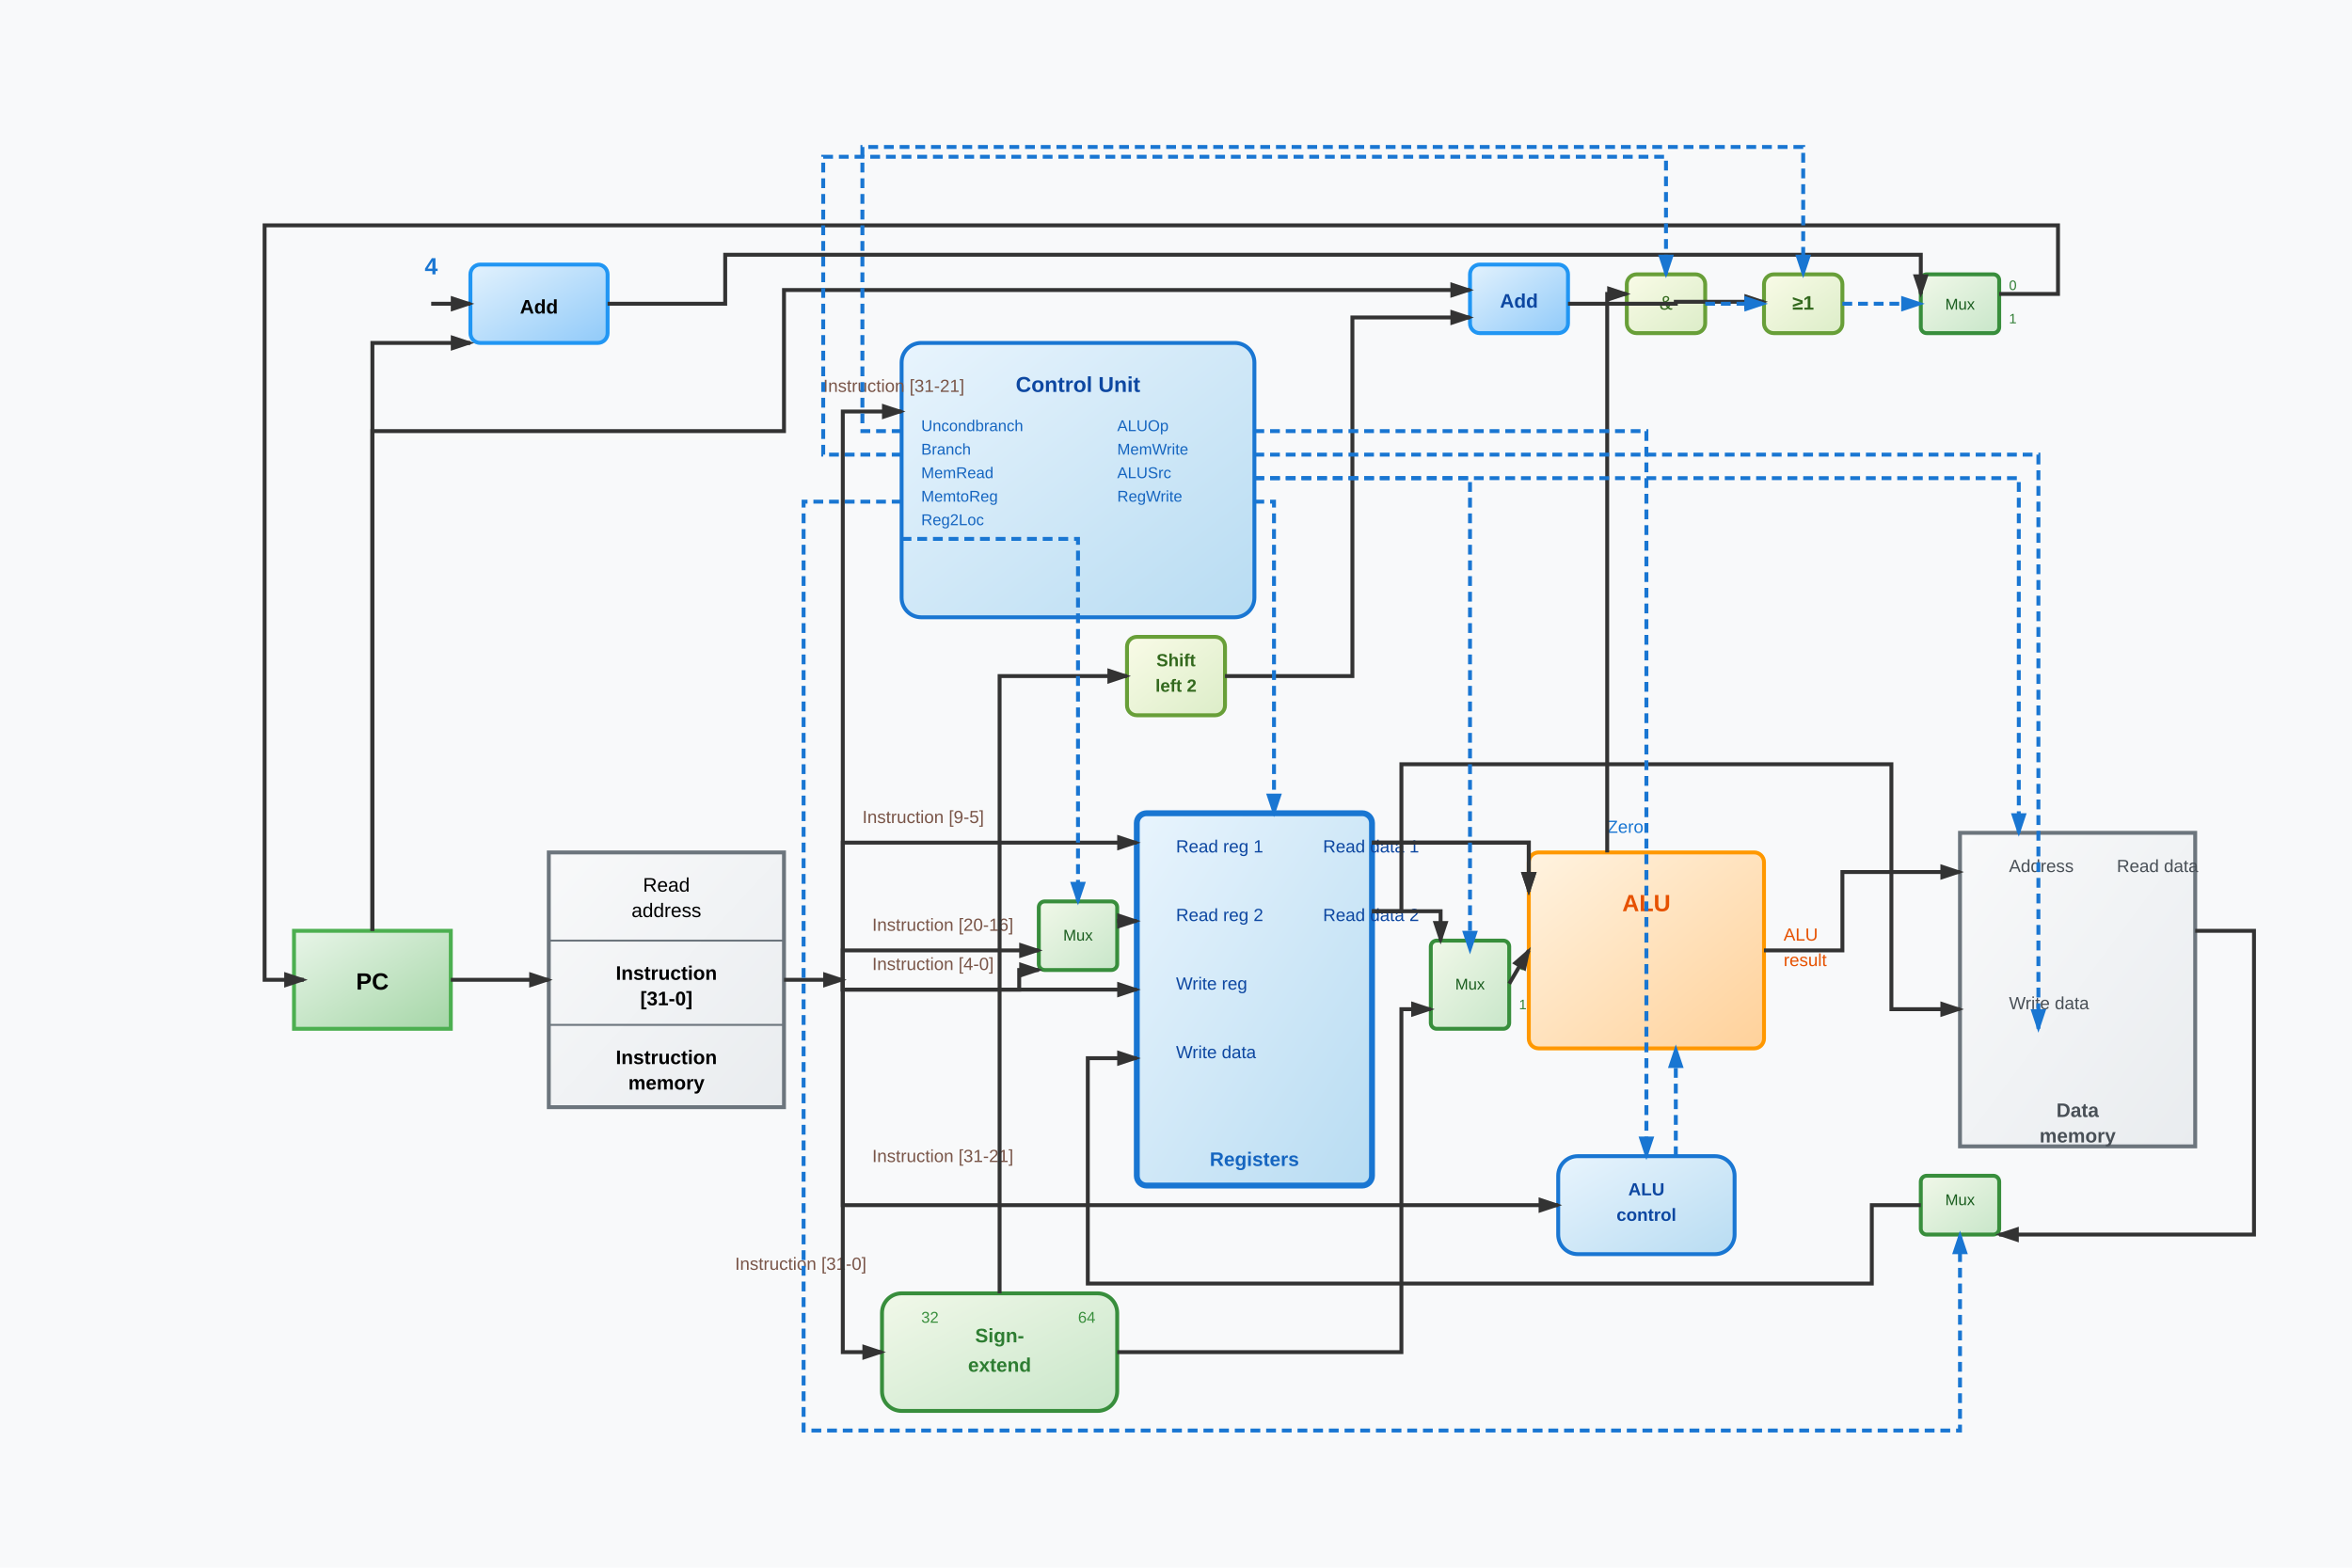
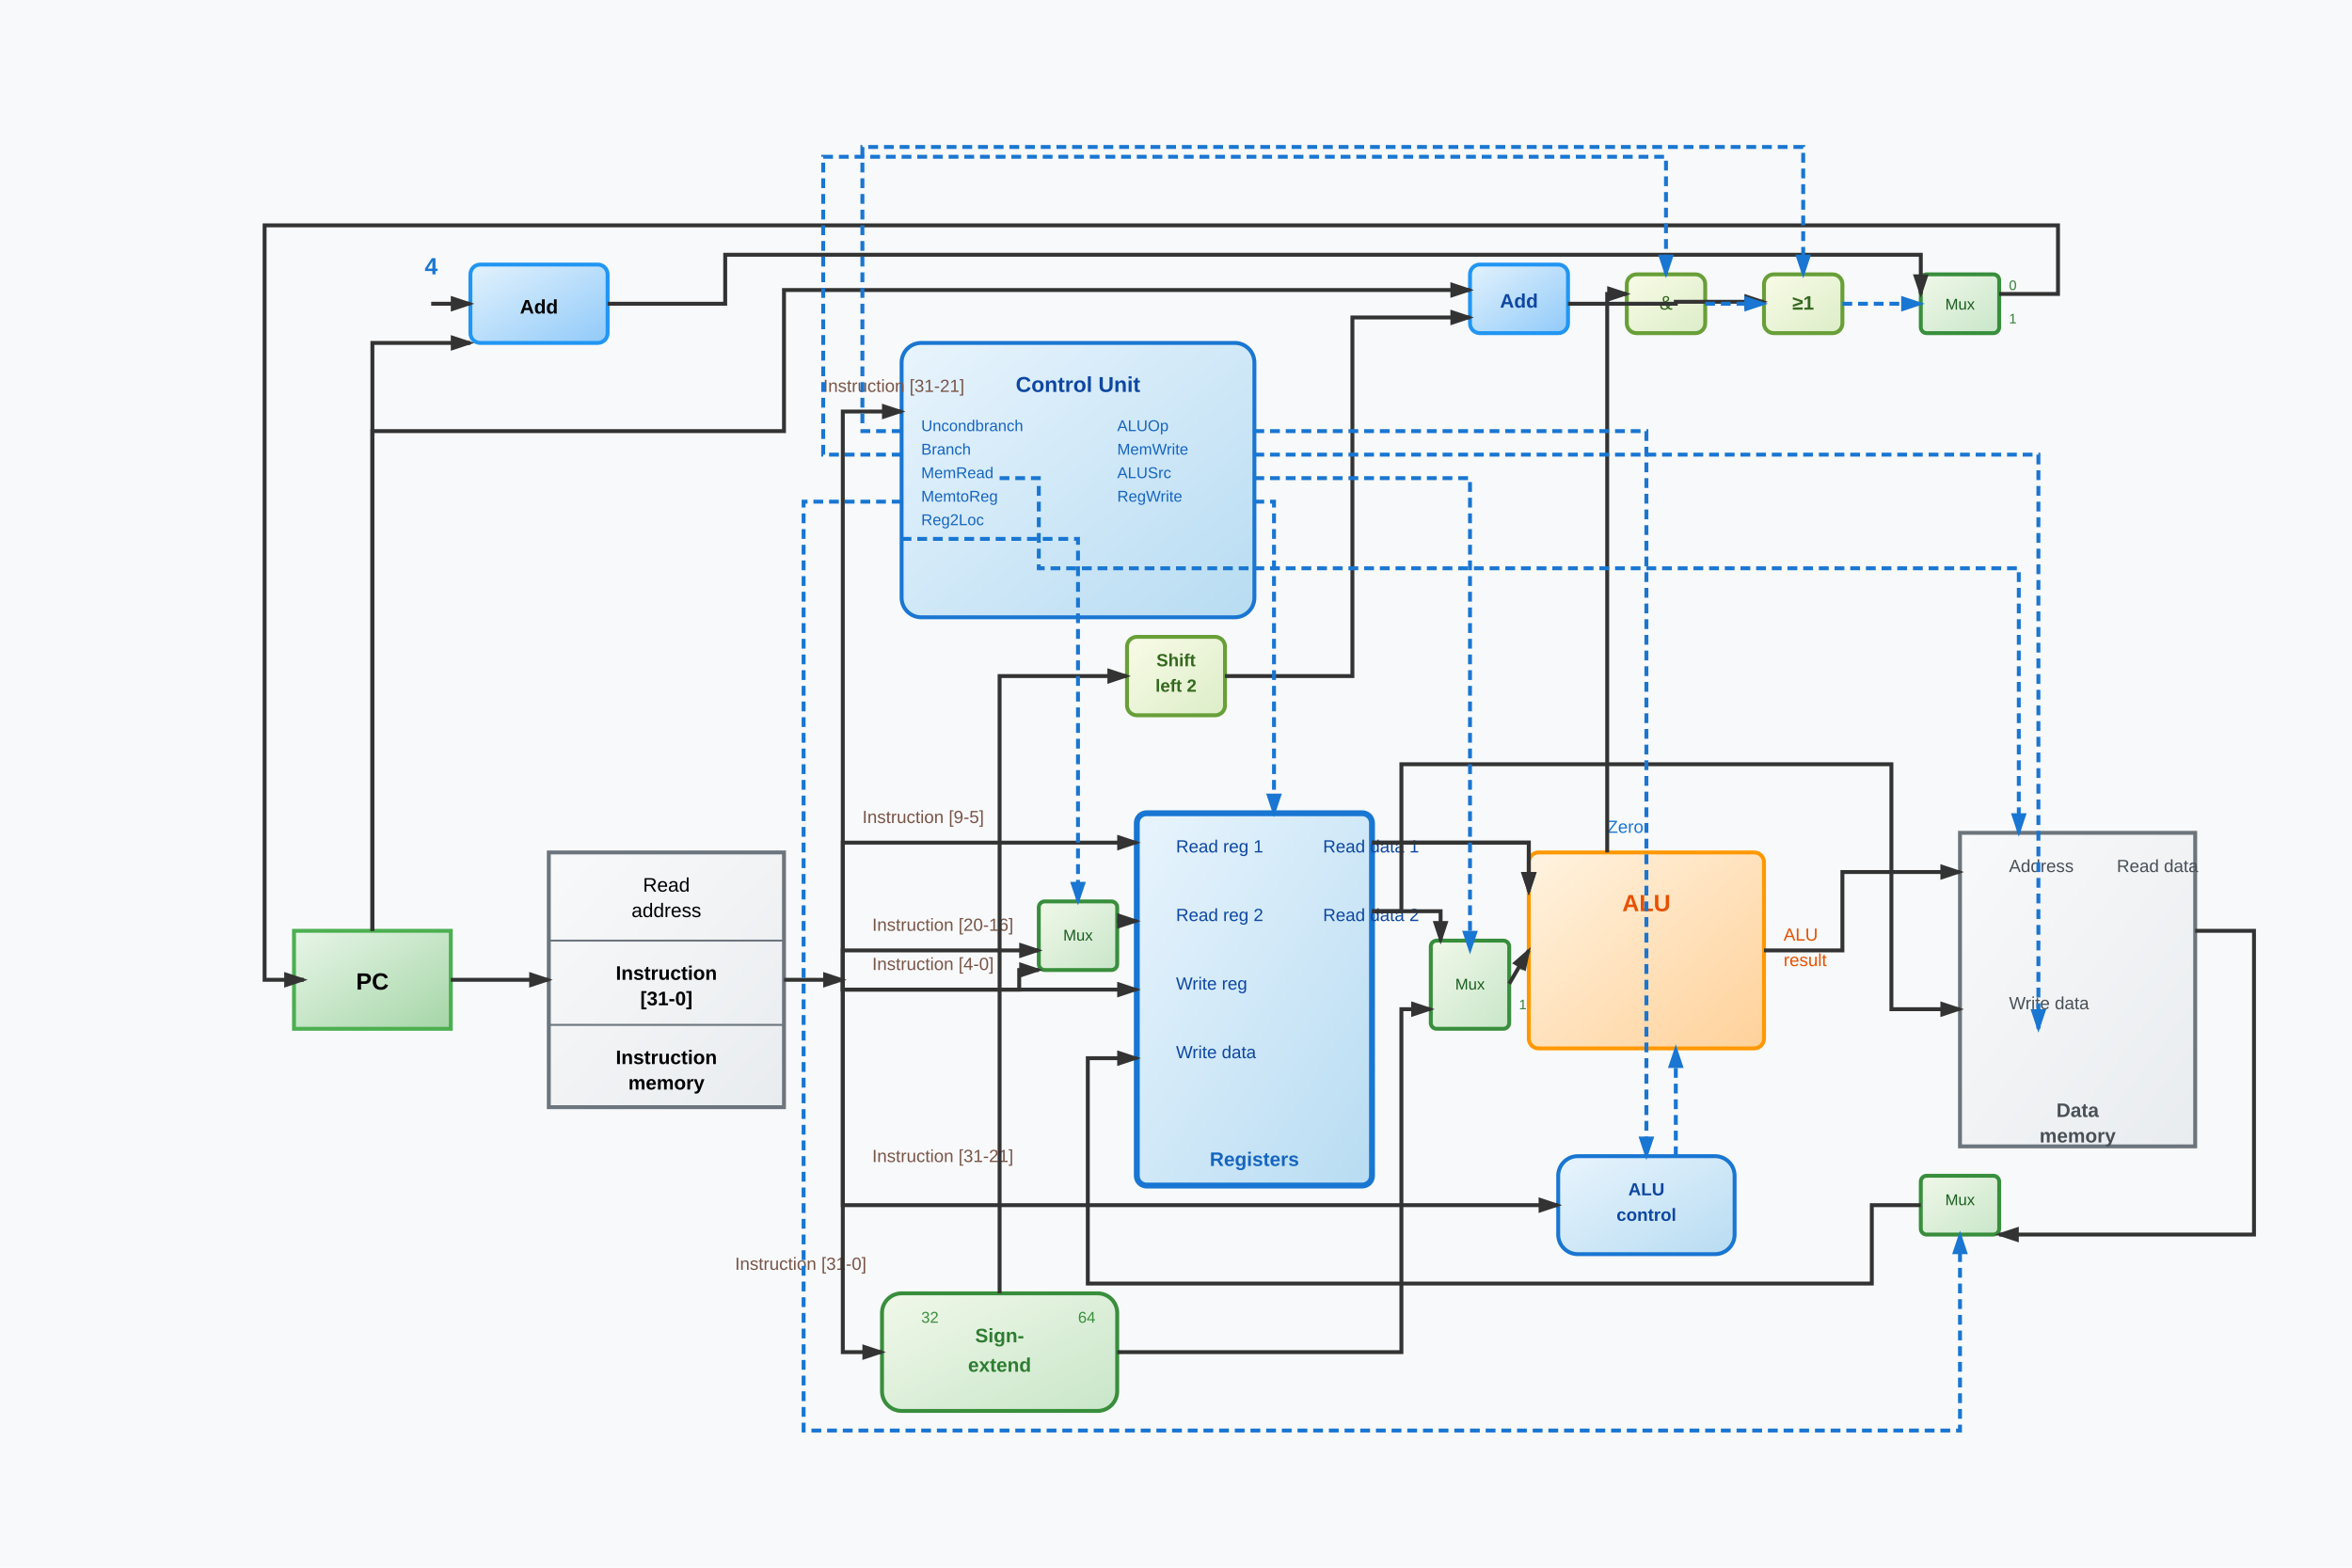
<svg xmlns="http://www.w3.org/2000/svg" viewBox="0 0 1200 800">
  <defs>
    <linearGradient id="controlGradient" x1="0%" y1="0%" x2="100%" y2="100%">
      <stop offset="0%" style="stop-color:#E8F4FD;stop-opacity:1" />
      <stop offset="100%" style="stop-color:#B8DCF2;stop-opacity:1" />
    </linearGradient>
    <linearGradient id="aluGradient" x1="0%" y1="0%" x2="100%" y2="100%">
      <stop offset="0%" style="stop-color:#FFF3E0;stop-opacity:1" />
      <stop offset="100%" style="stop-color:#FFD19A;stop-opacity:1" />
    </linearGradient>
    <linearGradient id="registerGradient" x1="0%" y1="0%" x2="100%" y2="100%">
      <stop offset="0%" style="stop-color:#E8F4FD;stop-opacity:1" />
      <stop offset="100%" style="stop-color:#B8DCF2;stop-opacity:1" />
    </linearGradient>
    <linearGradient id="pcGradient" x1="0%" y1="0%" x2="100%" y2="100%">
      <stop offset="0%" style="stop-color:#E8F5E8;stop-opacity:1" />
      <stop offset="100%" style="stop-color:#A5D6A7;stop-opacity:1" />
    </linearGradient>
    <linearGradient id="memoryGradient" x1="0%" y1="0%" x2="100%" y2="100%">
      <stop offset="0%" style="stop-color:#F8F9FA;stop-opacity:1" />
      <stop offset="100%" style="stop-color:#E9ECEF;stop-opacity:1" />
    </linearGradient>
    <linearGradient id="muxGradient" x1="0%" y1="0%" x2="100%" y2="100%">
      <stop offset="0%" style="stop-color:#F1F8E9;stop-opacity:1" />
      <stop offset="100%" style="stop-color:#C8E6C9;stop-opacity:1" />
    </linearGradient>
    <linearGradient id="signExtendGradient" x1="0%" y1="0%" x2="100%" y2="100%">
      <stop offset="0%" style="stop-color:#F1F8E9;stop-opacity:1" />
      <stop offset="100%" style="stop-color:#C8E6C9;stop-opacity:1" />
    </linearGradient>
    <linearGradient id="adderGradient" x1="0%" y1="0%" x2="100%" y2="100%">
      <stop offset="0%" style="stop-color:#E3F2FD;stop-opacity:1" />
      <stop offset="100%" style="stop-color:#90CAF9;stop-opacity:1" />
    </linearGradient>
    <linearGradient id="gateGradient" x1="0%" y1="0%" x2="100%" y2="100%">
      <stop offset="0%" style="stop-color:#F9FBE7;stop-opacity:1" />
      <stop offset="100%" style="stop-color:#DCEDC8;stop-opacity:1" />
    </linearGradient>
    <marker id="arrowhead" markerWidth="6" markerHeight="4" refX="5" refY="2" orient="auto" fill="#333" viewBox="0 0 6 4">
      <polygon points="0 0, 6 2, 0 4" />
    </marker>
    <marker id="arrowheadBlue" markerWidth="6" markerHeight="4" refX="5" refY="2" orient="auto" fill="#1976D2" viewBox="0 0 6 4">
      <polygon points="0 0, 6 2, 0 4" />
    </marker>
    <marker id="arrowheadGray" markerWidth="6" markerHeight="4" refX="5" refY="2" orient="auto" fill="#888" viewBox="0 0 6 4">
      <polygon points="0 0, 6 2, 0 4" />
    </marker>
  </defs>
  <rect x="0" y="0" width="1200" height="800" fill="#f8f9fa" />
  <g id="block-pc">
    <rect x="150" y="475" width="80" height="50" fill="url(#pcGradient)" stroke="#4CAF50" stroke-width="2" />
    <text x="190" y="505" text-anchor="middle" font-family="Arial" font-size="12" font-weight="bold">PC</text>
  </g>
  <g id="block-adder1">
    <rect x="240" y="135" width="70" height="40" fill="url(#adderGradient)" stroke="#2196F3" stroke-width="2" rx="5" />
    <text x="275" y="160" text-anchor="middle" font-family="Arial" font-size="10" font-weight="bold">Add</text>
  </g>
  <g id="constant-4">
    <text x="220" y="140" text-anchor="middle" font-family="Arial" font-size="12" font-weight="bold" fill="#1976D2">4</text>
  </g>
  <g id="block-imem">
    <rect x="280" y="435" width="120" height="130" fill="url(#memoryGradient)" stroke="#6C757D" stroke-width="2" />
    <text x="340" y="455" text-anchor="middle" font-family="Arial" font-size="10">Read</text>
    <text x="340" y="468" text-anchor="middle" font-family="Arial" font-size="10">address</text>
    <line x1="280" y1="480" x2="400" y2="480" stroke="#6C757D" stroke-width="1" />
    <text x="340" y="500" text-anchor="middle" font-family="Arial" font-size="10" font-weight="bold">Instruction</text>
    <text x="340" y="513" text-anchor="middle" font-family="Arial" font-size="10" font-weight="bold">[31-0]</text>
    <line x1="280" y1="523" x2="400" y2="523" stroke="#6C757D" stroke-width="1" />
    <text x="340" y="543" text-anchor="middle" font-family="Arial" font-size="10" font-weight="bold">Instruction</text>
    <text x="340" y="556" text-anchor="middle" font-family="Arial" font-size="10" font-weight="bold">memory</text>
  </g>
  <g id="block-control">
    <rect x="460" y="175" width="180" height="140" fill="url(#controlGradient)" stroke="#1976D2" stroke-width="2" rx="10" />
    <text x="550" y="200" text-anchor="middle" font-family="Arial" font-size="11" font-weight="bold" fill="#0D47A1">Control Unit</text>
    <text x="470" y="220" font-family="Arial" font-size="8" fill="#1565C0">Uncondbranch</text>
    <text x="470" y="232" font-family="Arial" font-size="8" fill="#1565C0">Branch</text>
    <text x="470" y="244" font-family="Arial" font-size="8" fill="#1565C0">MemRead</text>
    <text x="470" y="256" font-family="Arial" font-size="8" fill="#1565C0">MemtoReg</text>
    <text x="470" y="268" font-family="Arial" font-size="8" fill="#1565C0">Reg2Loc</text>
    <text x="570" y="220" font-family="Arial" font-size="8" fill="#1565C0">ALUOp</text>
    <text x="570" y="232" font-family="Arial" font-size="8" fill="#1565C0">MemWrite</text>
    <text x="570" y="244" font-family="Arial" font-size="8" fill="#1565C0">ALUSrc</text>
    <text x="570" y="256" font-family="Arial" font-size="8" fill="#1565C0">RegWrite</text>
  </g>
  <g id="block-regs">
    <rect x="580" y="415" width="120" height="190" fill="url(#registerGradient)" stroke="#1976D2" stroke-width="3" rx="5" />
    <text x="600" y="435" font-family="Arial" font-size="9" fill="#0D47A1">Read reg 1</text>
    <text x="600" y="470" font-family="Arial" font-size="9" fill="#0D47A1">Read reg 2</text>
    <text x="600" y="505" font-family="Arial" font-size="9" fill="#0D47A1">Write reg</text>
    <text x="600" y="540" font-family="Arial" font-size="9" fill="#0D47A1">Write data</text>
    <text x="640" y="595" text-anchor="middle" font-family="Arial" font-size="10" font-weight="bold" fill="#1565C0">Registers</text>
    <text x="675" y="435" font-family="Arial" font-size="9" fill="#0D47A1">Read data 1</text>
    <text x="675" y="470" font-family="Arial" font-size="9" fill="#0D47A1">Read data 2</text>
  </g>
  <g id="block-mux1">
    <rect x="530" y="460" width="40" height="35" fill="url(#muxGradient)" stroke="#388E3C" stroke-width="2" rx="3" />
    <text x="550" y="480" text-anchor="middle" font-family="Arial" font-size="8" fill="#1B5E20">Mux</text>
  </g>
  <g id="block-signext">
    <rect x="450" y="660" width="120" height="60" fill="url(#signExtendGradient)" stroke="#388E3C" stroke-width="2" rx="10" />
    <text x="510" y="685" text-anchor="middle" font-family="Arial" font-size="10" font-weight="bold" fill="#2E7D32">Sign-</text>
    <text x="510" y="700" text-anchor="middle" font-family="Arial" font-size="10" font-weight="bold" fill="#2E7D32">extend</text>
    <text x="470" y="675" font-family="Arial" font-size="8" fill="#388E3C">32</text>
    <text x="550" y="675" font-family="Arial" font-size="8" fill="#388E3C">64</text>
  </g>
  <g id="block-mux2">
    <rect x="730" y="480" width="40" height="45" fill="url(#muxGradient)" stroke="#388E3C" stroke-width="2" rx="3" />
    <text x="750" y="505" text-anchor="middle" font-family="Arial" font-size="8" fill="#1B5E20">Mux</text>
    <text x="775" y="495" font-family="Arial" font-size="7" fill="#2E7D32">0</text>
    <text x="775" y="515" font-family="Arial" font-size="7" fill="#2E7D32">1</text>
  </g>
  <g id="block-alu">
    <rect x="780" y="435" width="120" height="100" fill="url(#aluGradient)" stroke="#FF9800" stroke-width="2" rx="5" />
    <text x="840" y="465" text-anchor="middle" font-family="Arial" font-size="12" font-weight="bold" fill="#E65100">ALU</text>
    <text x="820" y="425" font-family="Arial" font-size="9" fill="#1976D2">Zero</text>
    <text x="910" y="480" font-family="Arial" font-size="9" fill="#E65100">ALU</text>
    <text x="910" y="493" font-family="Arial" font-size="9" fill="#E65100">result</text>
  </g>
  <g id="block-alucontrol">
    <rect x="795" y="590" width="90" height="50" fill="url(#controlGradient)" stroke="#1976D2" stroke-width="2" rx="10" />
    <text x="840" y="610" text-anchor="middle" font-family="Arial" font-size="9" font-weight="bold" fill="#0D47A1">ALU</text>
    <text x="840" y="623" text-anchor="middle" font-family="Arial" font-size="9" font-weight="bold" fill="#0D47A1">control</text>
  </g>
  <g id="block-datamem">
    <rect x="1000" y="425" width="120" height="160" fill="url(#memoryGradient)" stroke="#6C757D" stroke-width="2" />
    <text x="1025" y="445" font-family="Arial" font-size="9" fill="#495057">Address</text>
    <text x="1025" y="515" font-family="Arial" font-size="9" fill="#495057">Write data</text>
    <text x="1080" y="445" font-family="Arial" font-size="9" fill="#495057">Read data</text>
    <text x="1060" y="570" text-anchor="middle" font-family="Arial" font-size="10" font-weight="bold" fill="#495057">Data</text>
    <text x="1060" y="583" text-anchor="middle" font-family="Arial" font-size="10" font-weight="bold" fill="#495057">memory</text>
  </g>
  <g id="block-mux3">
    <rect x="980" y="600" width="40" height="30" fill="url(#muxGradient)" stroke="#388E3C" stroke-width="2" rx="3" />
    <text x="1000" y="615" text-anchor="middle" font-family="Arial" font-size="8" fill="#1B5E20">Mux</text>
  </g>
  <g id="block-shift-left">
    <rect x="575" y="325" width="50" height="40" fill="url(#gateGradient)" stroke="#689F38" stroke-width="2" rx="5" />
    <text x="600" y="340" text-anchor="middle" font-family="Arial" font-size="9" font-weight="bold" fill="#33691E">Shift</text>
    <text x="600" y="353" text-anchor="middle" font-family="Arial" font-size="9" font-weight="bold" fill="#33691E">left 2</text>
  </g>
  <g id="block-adder2">
    <rect x="750" y="135" width="50" height="35" fill="url(#adderGradient)" stroke="#2196F3" stroke-width="2" rx="5" />
    <text x="775" y="157" text-anchor="middle" font-family="Arial" font-size="10" font-weight="bold" fill="#0D47A1">Add</text>
  </g>
  <g id="block-and-gate">
    <rect x="830" y="140" width="40" height="30" fill="url(#gateGradient)" stroke="#689F38" stroke-width="2" rx="5" />
    <text x="850" y="158" text-anchor="middle" font-family="Arial" font-size="10" fill="#33691E">&amp;</text>
  </g>
  <g id="block-or-gate">
    <rect x="900" y="140" width="40" height="30" fill="url(#gateGradient)" stroke="#689F38" stroke-width="2" rx="5" />
    <text x="920" y="158" text-anchor="middle" font-family="Arial" font-size="10" font-weight="bold" fill="#33691E">≥1</text>
  </g>
  <g id="block-mux4">
    <rect x="980" y="140" width="40" height="30" fill="url(#muxGradient)" stroke="#388E3C" stroke-width="2" rx="3" />
    <text x="1000" y="158" text-anchor="middle" font-family="Arial" font-size="8" fill="#1B5E20">Mux</text>
    <text x="1025" y="148" font-family="Arial" font-size="7" fill="#2E7D32">0</text>
    <text x="1025" y="165" font-family="Arial" font-size="7" fill="#2E7D32">1</text>
  </g>
  <g id="instruction-field-labels" font-family="Arial" font-size="9" fill="#795548">
    <text x="420" y="200">Instruction [31-21]</text>
    <text x="440" y="420">Instruction [9-5]</text>
    <text x="445" y="475">Instruction [20-16]</text>
    <text x="445" y="495">Instruction [4-0]</text>
    <text x="375" y="648">Instruction [31-0]</text>
    <text x="445" y="593">Instruction [31-21]</text>
  </g>
  <g id="data-paths" stroke-width="2" fill="none">
    <path id="path-pc-imem" stroke="#333" d="M230 500 L280 500" marker-end="url(#arrowhead)" />
    <path id="path-pc-adder1" stroke="#333" d="M190 475 L190 175 L240 175" marker-end="url(#arrowhead)" />
    <path id="path-4-adder" stroke="#333" d="M220 155 L240 155" marker-end="url(#arrowhead)" />
    <path id="path-adder1-mux4-in0" stroke="#333" d="M310 155 L370 155 L370 130 L980 130 L980 150" marker-end="url(#arrowhead)" />
    <path id="path-mux4-pc" stroke="#333" d="M1020 150 L1050 150 L1050 115 L135 115 L135 500 L155 500" marker-end="url(#arrowhead)" />
    <path id="path-imem-out" stroke="#333" d="M400 500 L430 500" marker-end="url(#arrowhead)" />
    <path id="path-instr-control" stroke="#333" d="M430 500 L430 210 L460 210" marker-end="url(#arrowhead)" />
    <path id="path-instr-regs" stroke="#333" d="M430 500 L430 430 L580 430" marker-end="url(#arrowhead)" />
    <path id="path-instr-reg2loc-0" stroke="#333" d="M430 500 L430 485 L530 485" marker-end="url(#arrowhead)" />
    <path id="path-instr-reg2loc-1" stroke="#333" d="M430 500 L430 505 L520 505 L520 495 L530 495" marker-end="url(#arrowhead)" />
    <path id="path-instr-regwriteaddr" stroke="#333" d="M430 500 L430 505 L580 505" marker-end="url(#arrowhead)" />
    <path id="path-instr-signext" stroke="#333" d="M430 500 L430 690 L450 690" marker-end="url(#arrowhead)" />
    <path id="path-instr-alucontrol" stroke="#333" d="M430 500 L430 615 L795 615" marker-end="url(#arrowhead)" />
    <path id="path-reg2loc-out" stroke="#333" d="M570 470 L580 470" marker-end="url(#arrowhead)" />
    <path id="path-regs-rdata1" stroke="#333" d="M700 430 L780 430 L780 455" marker-end="url(#arrowhead)" />
    <path id="path-regs-rdata2" stroke="#333" d="M700 465 L735 465 L735 480" marker-end="url(#arrowhead)" />
    <path id="path-rdata2-memwrite" stroke="#333" d="M700 465 L715 465 L715 390 L965 390 L965 515 L1000 515" marker-end="url(#arrowhead)" />
    <path id="path-signext-out-mux2" stroke="#333" d="M570 690 L715 690 L715 515 L730 515" marker-end="url(#arrowhead)" />
    <path id="path-mux2-alu" stroke="#333" d="M770 502 L780 485" marker-end="url(#arrowhead)" />
    <path id="path-rdata1-alu" stroke="#333" d="M700 430 L780 430 L780 455" marker-end="url(#arrowhead)" />
    <path id="path-alu-result" stroke="#333" d="M900 485 L940 485 L940 445 L1000 445" marker-end="url(#arrowhead)" />
    <path id="path-alu-zero" stroke="#333" d="M820 435 L820 150 L830 150" marker-end="url(#arrowhead)" />
    <path id="path-mem-readdata" stroke="#333" d="M1120 475 L1150 475 L1150 630 L1020 630" marker-end="url(#arrowhead)" />
    <path id="path-mux3-wb" stroke="#333" d="M980 615 L955 615 L955 655 L555 655 L555 540 L580 540" marker-end="url(#arrowhead)" />
    <path id="path-signext-br-shift" stroke="#333" d="M510 660 L510 345 L575 345" marker-end="url(#arrowhead)" />
    <path id="path-shift-adder2" stroke="#333" d="M625 345 L690 345 L690 162 L750 162" marker-end="url(#arrowhead)" />
    <path id="path-pc-adder2" stroke="#333" d="M190 475 L190 220 L400 220 L400 148 L710 148 L710 148 L750 148" marker-end="url(#arrowhead)" />
    <path id="path-adder2-or" stroke="#333" d="M800 155 L855 155 L855 154 L900 154" marker-end="url(#arrowhead)" />
  </g>
  <g id="control-lines" stroke="#1976D2" stroke-width="2" fill="none" stroke-dasharray="5,3">
    <path id="control-uncondbranch-enable" d="M460 220 L440 220 L440 75 L920 75 L920 140" marker-end="url(#arrowheadBlue)" />
    <path id="control-branch-enable" d="M460 232 L420 232 L420 80 L850 80 L850 140" marker-end="url(#arrowheadBlue)" />
-     <path id="control-memread-enable" d="M640 244 L1030 244 L1030 425" marker-end="url(#arrowheadBlue)" />
+     <path id="control-memread-enable" d="M510 244 L530 244 L 530 290 L1030 290 L1030 425" marker-end="url(#arrowheadBlue)" />
    <path id="control-memtoreg-enable" d="M460 256 L410 256 L410 730 L1000 730 L1000 630" marker-end="url(#arrowheadBlue)" />
    <path id="control-reg2loc-enable" d="M460 275 L550 275 L550 460" marker-end="url(#arrowheadBlue)" />
    <path id="control-aluop-enable" d="M640 220 L840 220 L840 590" marker-end="url(#arrowheadBlue)" />
    <path id="control-memwrite-enable" d="M640 232 L1040 232 L1040 525" marker-end="url(#arrowheadBlue)" />
    <path id="control-alucontrol-alu" d="M855 590 L855 535" marker-end="url(#arrowheadBlue)" />
    <path id="control-alusrc-enable" d="M640 244 L750 244 L750 485" marker-end="url(#arrowheadBlue)" />
    <path id="control-regwrite-enable" d="M640 256 L650 256 L650 415" marker-end="url(#arrowheadBlue)" />
    <path id="path-and-or" d="M870 155 L885 155 L885 155 L900 155" marker-end="url(#arrowheadBlue)" />
    <path id="path-or-mux4" d="M940 155 L965 155 L965 155 L980 155" marker-end="url(#arrowheadBlue)" />
  </g>
</svg>
